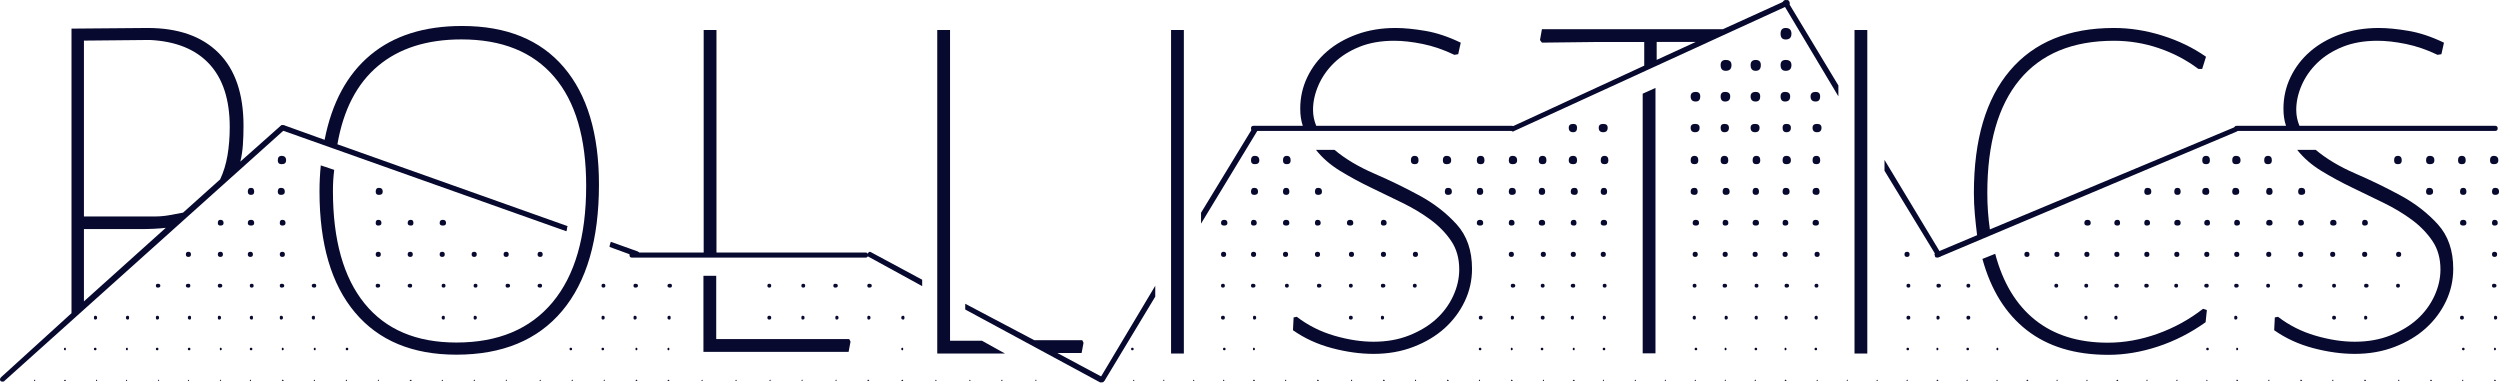
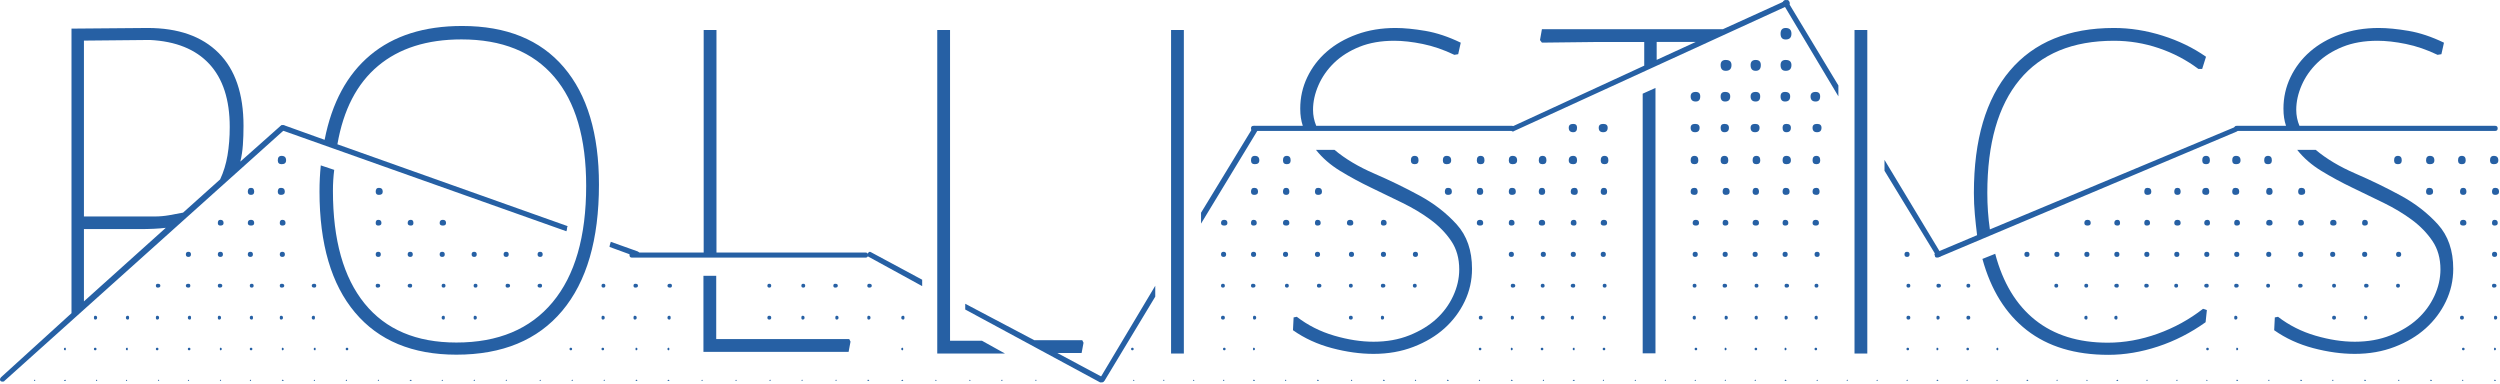
<svg xmlns="http://www.w3.org/2000/svg" viewBox="0 0 1251 192">
-   <g fill="#07092e" fill-rule="evenodd">
+   <g fill="#2660A4" fill-rule="evenodd">
    <path d="M142.336 62.96c-.853-.427-1.493-.427-1.92 0l-20.16 17.92c.64-2.56 1.067-5.333 1.28-8.32.213-2.987.32-6.187.32-9.6 0-16-4.16-28.16-12.48-36.48-8.32-8.32-20.16-12.48-35.52-12.48l-38.08.32v142.4l-35.2 32c-.64.64-.747 1.28-.32 1.92.213.213.533.32.96.32.64 0 .96-.107.96-.32L142.016 65.2c.64-.64.747-1.387.32-2.24zM42 108.32v-88L74.96 20c13.013.64 22.933 4.64 29.76 12 6.827 7.36 10.24 17.867 10.24 31.52 0 5.12-.373 9.867-1.12 14.24-.747 4.373-1.973 8.373-3.68 12L91.6 106.4c-2.133.427-4.427.853-6.88 1.28-2.453.427-4.853.64-7.2.64H42zm0 42.48v-36.16h27.84c2.56 0 4.96-.053 7.2-.16 2.24-.107 4.213-.267 5.92-.48L42 150.8zM141.32 190l-.32.32.32.32c.427 0 .64-.107.64-.32-.213-.213-.427-.32-.64-.32zM141.32 174c-.213 0-.32.213-.32.64 0 .427.107.64.32.64.427 0 .64-.213.64-.64 0-.427-.213-.64-.64-.64zM140.64 158c-.427 0-.64.32-.64.96 0 .64.213.96.64.96.64 0 .96-.32.96-.96 0-.64-.32-.96-.96-.96zM140.96 142c-.64 0-.96.32-.96.96 0 .64.32.96.96.96.853 0 1.28-.32 1.28-.96 0-.64-.427-.96-1.28-.96zM141.28 126c-.853 0-1.28.427-1.28 1.28s.427 1.28 1.28 1.28 1.28-.427 1.28-1.28-.427-1.28-1.28-1.28zM141.28 110c-.853 0-1.28.533-1.28 1.6 0 .853.427 1.28 1.28 1.28 1.067 0 1.6-.427 1.6-1.28 0-1.067-.533-1.6-1.6-1.6zM140.6 94c-1.067 0-1.6.64-1.6 1.92 0 1.067.533 1.6 1.6 1.6 1.28 0 1.92-.533 1.92-1.6 0-1.28-.64-1.92-1.92-1.92zM140.92 78c-1.28 0-1.92.747-1.92 2.24 0 1.28.64 1.92 1.92 1.92 1.493 0 2.24-.64 2.24-1.92 0-1.493-.747-2.24-2.24-2.24zM125.32 190l-.32.32c0 .213.107.32.32.32.213 0 .32-.107.32-.32 0-.213-.107-.32-.32-.32zM125.64 174c-.427 0-.64.213-.64.64 0 .427.213.64.64.64.427 0 .64-.213.64-.64 0-.427-.213-.64-.64-.64zM125.96 158c-.64 0-.96.32-.96.96 0 .64.32.96.96.96.427 0 .64-.32.64-.96 0-.64-.213-.96-.64-.96zM125.96 142c-.64 0-.96.32-.96.96 0 .64.32.96.96.96.64 0 .96-.32.96-.96 0-.64-.32-.96-.96-.96zM125.28 126c-.853 0-1.28.427-1.28 1.28s.427 1.28 1.28 1.28 1.28-.427 1.28-1.28-.427-1.28-1.28-1.28zM125.6 110c-1.067 0-1.6.533-1.6 1.6 0 .853.533 1.28 1.6 1.28 1.067 0 1.6-.427 1.6-1.28 0-1.067-.533-1.6-1.6-1.6zM125.6 94c-1.067 0-1.6.64-1.6 1.92 0 1.067.533 1.6 1.6 1.6 1.067 0 1.6-.533 1.6-1.6 0-1.28-.533-1.92-1.6-1.92zM110.32 190l-.32.32.32.32c.213 0 .32-.107.32-.32 0-.213-.107-.32-.32-.32zM110.32 174c-.213 0-.32.213-.32.64 0 .427.107.64.32.64.427 0 .64-.213.64-.64 0-.427-.213-.64-.64-.64zM109.64 158c-.427 0-.64.32-.64.96 0 .64.213.96.64.96.64 0 .96-.32.96-.96 0-.64-.32-.96-.96-.96zM109.96 142c-.64 0-.96.32-.96.96 0 .64.32.96.96.96.853 0 1.28-.32 1.28-.96 0-.64-.427-.96-1.28-.96zM110.28 126c-.853 0-1.28.427-1.28 1.28s.427 1.28 1.28 1.28 1.28-.427 1.28-1.28-.427-1.28-1.28-1.28zM110.28 110c-.853 0-1.28.533-1.28 1.6 0 .853.427 1.28 1.28 1.28 1.067 0 1.6-.427 1.6-1.28 0-1.067-.533-1.6-1.6-1.6zM94.64 190.32l-.32-.32-.32.32c0 .213.107.32.32.32.213 0 .32-.107.32-.32zM94.64 174c-.427 0-.64.213-.64.64 0 .427.213.64.64.64.427 0 .64-.213.64-.64 0-.427-.213-.64-.64-.64zM94.96 158c-.64 0-.96.32-.96.96 0 .64.32.96.96.96.427 0 .64-.32.64-.96 0-.64-.213-.96-.64-.96zM94.28 142c-.853 0-1.28.32-1.28.96 0 .64.427.96 1.28.96.64 0 .96-.32.96-.96 0-.64-.32-.96-.96-.96zM94.28 126c-.853 0-1.28.427-1.28 1.28s.427 1.28 1.28 1.28 1.28-.427 1.28-1.28-.427-1.28-1.28-1.28zM79.32 190l-.32.32.32.32c.213 0 .32-.107.32-.32 0-.213-.107-.32-.32-.32zM78.64 174c-.427 0-.64.213-.64.64 0 .427.213.64.64.64.427 0 .64-.213.64-.64 0-.427-.213-.64-.64-.64zM78.64 158c-.427 0-.64.32-.64.96 0 .64.213.96.64.96.64 0 .96-.32.96-.96 0-.64-.32-.96-.96-.96zM78.96 142c-.64 0-.96.32-.96.96 0 .64.32.96.96.96.853 0 1.28-.32 1.28-.96 0-.64-.427-.96-1.28-.96zM63.64 190.32l-.32-.32-.32.32c0 .213.107.32.32.32.213 0 .32-.107.32-.32zM63.64 174c-.427 0-.64.213-.64.64 0 .427.213.64.64.64.213 0 .32-.213.32-.64 0-.427-.107-.64-.32-.64zM63.96 158c-.64 0-.96.32-.96.96 0 .64.32.96.96.96.427 0 .64-.32.64-.96 0-.64-.213-.96-.64-.96zM48.32 190l-.32.32c0 .213.107.32.32.32.213 0 .32-.107.32-.32 0-.213-.107-.32-.32-.32zM47.64 174c-.427 0-.64.213-.64.64 0 .427.213.64.64.64.427 0 .64-.213.64-.64 0-.427-.213-.64-.64-.64zM47.64 158c-.427 0-.64.32-.64.96 0 .64.213.96.64.96.64 0 .96-.32.96-.96 0-.64-.32-.96-.96-.96zM32.96 190.32l-.32-.32-.64.32c0 .213.213.32.64.32.213 0 .32-.107.32-.32zM32.64 174c-.427 0-.64.213-.64.64 0 .427.213.64.64.64.213 0 .32-.213.32-.64 0-.427-.107-.64-.32-.64zM17.32 190l-.32.32c0 .213.107.32.32.32.213 0 .32-.107.32-.32 0-.213-.107-.32-.32-.32z" />
    <path d="M231.24 13c-18.987 0-34.293 4.853-45.92 14.56-11.627 9.707-19.253 23.84-22.88 42.4l-20.48-7.36c-1.067 0-1.6.32-1.6.96-.64 1.067-.427 1.6.64 1.6l142.4 50.56c.213-.427.32-.853.32-1.28 0-.427.107-.853.32-1.28L168.84 72.2c2.987-17.28 9.76-30.347 20.32-39.2 10.56-8.853 24.48-13.28 41.76-13.28 20.267 0 35.733 6.24 46.4 18.72 10.667 12.48 16 30.667 16 54.56 0 25.387-5.6 44.8-16.8 58.24-11.2 13.44-27.253 20.16-48.16 20.16-20.053 0-35.36-6.507-45.92-19.52-10.56-13.013-15.84-31.787-15.84-56.32 0-1.92.053-3.733.16-5.44.107-1.707.267-3.413.48-5.12l-6.72-2.24c-.213 2.133-.373 4.267-.48 6.4-.107 2.133-.16 4.373-.16 6.72 0 26.24 5.92 46.4 17.76 60.48 11.84 14.08 28.747 21.12 50.72 21.12 23.04 0 40.693-7.307 52.96-21.92 12.267-14.613 18.4-35.68 18.4-63.2 0-25.387-5.867-44.96-17.6-58.72C270.387 19.88 253.427 13 231.24 13zM319.08 125.8l-13.44-4.8c-.427 1.28-.64 2.133-.64 2.56l13.12 4.8h.32c.853 0 1.28-.32 1.28-.96.427-.64.213-1.173-.64-1.6zM318.32 190l-.32.32.32.32c.427 0 .64-.107.64-.32-.213-.213-.427-.32-.64-.32zM318.32 174c-.213 0-.32.213-.32.64 0 .427.107.64.32.64.427 0 .64-.213.64-.64 0-.427-.213-.64-.64-.64zM317.64 158c-.427 0-.64.32-.64.96 0 .64.213.96.64.96.64 0 .96-.32.96-.96 0-.64-.32-.96-.96-.96zM317.96 142c-.64 0-.96.32-.96.96 0 .64.32.96.96.96.853 0 1.28-.32 1.28-.96 0-.64-.427-.96-1.28-.96zM302.32 190l-.32.32.32.32c.213 0 .32-.107.32-.32 0-.213-.107-.32-.32-.32zM301.64 174c-.427 0-.64.213-.64.64 0 .427.213.64.64.64.427 0 .64-.213.64-.64 0-.427-.213-.64-.64-.64zM301.64 158c-.427 0-.64.32-.64.96 0 .64.213.96.64.96.64 0 .96-.32.96-.96 0-.64-.32-.96-.96-.96zM301.96 142c-.64 0-.96.32-.96.96 0 .64.32.96.96.96.64 0 .96-.32.96-.96 0-.64-.32-.96-.96-.96zM286.32 190l-.32.32c0 .213.107.32.32.32.213 0 .32-.107.32-.32 0-.213-.107-.32-.32-.32zM285.64 174c-.427 0-.64.213-.64.64 0 .427.213.64.64.64.427 0 .64-.213.64-.64 0-.427-.213-.64-.64-.64zM270.64 190.32l-.32-.32-.32.32c0 .213.107.32.32.32.213 0 .32-.107.32-.32z" />
    <path d="M270.28 142c-.853 0-1.28.32-1.28.96 0 .64.427.96 1.28.96.64 0 .96-.32.96-.96 0-.64-.32-.96-.96-.96zM270.28 126c-.853 0-1.28.427-1.28 1.28s.427 1.28 1.28 1.28 1.28-.427 1.28-1.28-.427-1.28-1.28-1.28zM253.32 190l-.32.32.32.32c.213 0 .32-.107.32-.32 0-.213-.107-.32-.32-.32zM253.96 142c-.64 0-.96.32-.96.96 0 .64.32.96.96.96.853 0 1.28-.32 1.28-.96 0-.64-.427-.96-1.28-.96zM253.28 126c-.853 0-1.28.427-1.28 1.28s.427 1.28 1.28 1.28 1.28-.427 1.28-1.28-.427-1.28-1.28-1.28zM237.32 190l-.32.32c0 .213.107.32.32.32.213 0 .32-.107.32-.32 0-.213-.107-.32-.32-.32zM237.64 158c-.427 0-.64.32-.64.96 0 .64.213.96.64.96.64 0 .96-.32.96-.96 0-.64-.32-.96-.96-.96zM237.96 142c-.64 0-.96.32-.96.96 0 .64.32.96.96.96.64 0 .96-.32.96-.96 0-.64-.32-.96-.96-.96zM237.28 126c-.853 0-1.28.427-1.28 1.28s.427 1.28 1.28 1.28 1.28-.427 1.28-1.28-.427-1.28-1.28-1.28zM221.64 190.32l-.32-.32-.32.32c0 .213.107.32.32.32.213 0 .32-.107.32-.32zM221.96 158c-.64 0-.96.32-.96.96 0 .64.32.96.96.96.427 0 .64-.32.64-.96 0-.64-.213-.96-.64-.96zM221.96 142c-.64 0-.96.32-.96.96 0 .64.32.96.96.96.64 0 .96-.32.96-.96 0-.64-.32-.96-.96-.96zM221.28 126c-.853 0-1.28.427-1.28 1.28s.427 1.28 1.28 1.28 1.28-.427 1.28-1.28-.427-1.28-1.28-1.28zM221.6 110c-1.067 0-1.6.533-1.6 1.6 0 .853.533 1.28 1.6 1.28 1.067 0 1.6-.427 1.6-1.28 0-1.067-.533-1.6-1.6-1.6zM205.96 190.32l-.32-.32-.64.32c0 .213.213.32.64.32.213 0 .32-.107.32-.32zM205.28 142c-.853 0-1.28.32-1.28.96 0 .64.427.96 1.28.96.64 0 .96-.32.96-.96 0-.64-.32-.96-.96-.96zM205.28 126c-.853 0-1.28.427-1.28 1.28s.427 1.28 1.28 1.28 1.28-.427 1.28-1.28-.427-1.28-1.28-1.28zM205.6 110c-1.067 0-1.6.533-1.6 1.6 0 .853.533 1.28 1.6 1.28.853 0 1.28-.427 1.28-1.28 0-1.067-.427-1.6-1.28-1.6zM189.32 190l-.32.32.32.32c.213 0 .32-.107.32-.32 0-.213-.107-.32-.32-.32zM188.96 142c-.64 0-.96.32-.96.96 0 .64.32.96.96.96.853 0 1.28-.32 1.28-.96 0-.64-.427-.96-1.28-.96zM189.28 126c-.853 0-1.28.427-1.28 1.28s.427 1.28 1.28 1.28 1.28-.427 1.28-1.28-.427-1.28-1.28-1.28zM189.28 110c-.853 0-1.28.533-1.28 1.6 0 .853.427 1.28 1.28 1.28 1.067 0 1.6-.427 1.6-1.28 0-1.067-.533-1.6-1.6-1.6zM189.6 94c-1.067 0-1.6.64-1.6 1.92 0 1.067.533 1.6 1.6 1.6 1.28 0 1.92-.533 1.92-1.6 0-1.28-.64-1.92-1.92-1.92zM173.32 190l-.32.32c0 .213.107.32.32.32.213 0 .32-.107.32-.32 0-.213-.107-.32-.32-.32zM173.64 174c-.427 0-.64.213-.64.64 0 .427.213.64.64.64.427 0 .64-.213.64-.64 0-.427-.213-.64-.64-.64zM157.64 190.32l-.32-.32-.32.32c0 .213.107.32.32.32.213 0 .32-.107.32-.32zM157.64 174c-.427 0-.64.213-.64.64 0 .427.213.64.64.64.213 0 .32-.213.32-.64 0-.427-.107-.64-.32-.64zM156.96 158c-.64 0-.96.32-.96.96 0 .64.32.96.96.96.427 0 .64-.32.64-.96 0-.64-.213-.96-.64-.96zM157.28 142c-.853 0-1.28.32-1.28.96 0 .64.427.96 1.28.96.64 0 .96-.32.96-.96 0-.64-.32-.96-.96-.96zM434.32 190l-.32.32.32.32c.427 0 .64-.107.64-.32-.213-.213-.427-.32-.64-.32zM434.64 158c-.427 0-.64.32-.64.96 0 .64.213.96.64.96.64 0 .96-.32.96-.96 0-.64-.32-.96-.96-.96zM434.96 142c-.64 0-.96.32-.96.96 0 .64.32.96.96.96.853 0 1.28-.32 1.28-.96 0-.64-.427-.96-1.28-.96zM418.32 190l-.32.32.32.32c.213 0 .32-.107.32-.32 0-.213-.107-.32-.32-.32zM418.64 158c-.427 0-.64.32-.64.96 0 .64.213.96.64.96.64 0 .96-.32.96-.96 0-.64-.32-.96-.96-.96zM417.96 142c-.64 0-.96.32-.96.96 0 .64.32.96.96.96.853 0 1.28-.32 1.28-.96 0-.64-.427-.96-1.28-.96zM401.32 190l-.32.32.32.32c.213 0 .32-.107.32-.32 0-.213-.107-.32-.32-.32zM401.64 158c-.427 0-.64.32-.64.96 0 .64.213.96.64.96.64 0 .96-.32.96-.96 0-.64-.32-.96-.96-.96zM401.96 142c-.64 0-.96.32-.96.96 0 .64.32.96.96.96.64 0 .96-.32.96-.96 0-.64-.32-.96-.96-.96zM385.32 190l-.32.32c0 .213.107.32.32.32.213 0 .32-.107.32-.32 0-.213-.107-.32-.32-.32zM384.96 158c-.64 0-.96.32-.96.96 0 .64.32.96.96.96.64 0 .96-.32.96-.96 0-.64-.32-.96-.96-.96zM384.96 142c-.64 0-.96.32-.96.96 0 .64.32.96.96.96.64 0 .96-.32.96-.96 0-.64-.32-.96-.96-.96zM368.64 190.32l-.32-.32-.32.32c0 .213.107.32.32.32.213 0 .32-.107.32-.32zM351.64 190.32l-.32-.32-.32.32c0 .213.107.32.32.32.213 0 .32-.107.32-.32zM334.96 190.32l-.32-.32-.64.32c0 .213.213.32.64.32.213 0 .32-.107.32-.32zM334.64 174c-.427 0-.64.213-.64.64 0 .427.213.64.64.64.213 0 .32-.213.32-.64 0-.427-.107-.64-.32-.64zM334.96 158c-.64 0-.96.32-.96.96 0 .64.32.96.96.96.427 0 .64-.32.64-.96 0-.64-.213-.96-.64-.96zM335.28 142c-.853 0-1.28.32-1.28.96 0 .64.427.96 1.28.96.64 0 .96-.32.96-.96 0-.64-.32-.96-.96-.96zM433.08 126.36h-74.56V15h-6.4v111.36h-35.84c-.853 0-1.28.427-1.28 1.28s.427 1.28 1.28 1.28h116.8c.853 0 1.28-.427 1.28-1.28s-.427-1.28-1.28-1.28z" />
    <path d="M424.96 169.68H358.4V138H352v38.08h72.64l.96-5.12-.64-1.28zM518.32 190l-.32.32.32.32c.213 0 .32-.107.32-.32 0-.213-.107-.32-.32-.32zM501.32 190l-.32.32c0 .213.107.32.32.32.213 0 .32-.107.32-.32 0-.213-.107-.32-.32-.32zM485.64 190.32l-.32-.32-.32.32c0 .213.107.32.32.32.213 0 .32-.107.32-.32zM468.64 190.32l-.32-.32-.32.32c0 .213.107.32.32.32.213 0 .32-.107.32-.32zM451.96 190.32l-.32-.32-.64.32c0 .213.213.32.64.32.213 0 .32-.107.32-.32zM451.64 174c-.427 0-.64.213-.64.64 0 .427.213.64.64.64.213 0 .32-.213.32-.64 0-.427-.107-.64-.32-.64zM451.96 158c-.64 0-.96.32-.96.96 0 .64.32.96.96.96.427 0 .64-.32.64-.96 0-.64-.213-.96-.64-.96zM491.4 170.52h-16V15H469v161.92h33.92l-11.52-6.4z" />
    <path d="M551.8 188.8l-22.72-12.16h12.16l.96-5.12-.64-1.28h-24L483 152v2.88l67.52 36.48h.64c.64 0 .96-.107.96-.32l.32-.32c.213-.64 0-1.28-.64-1.92zM434.256 126.853c-.427.854-.32 1.387.32 1.6l26.88 14.72v-3.2l-25.6-13.76c-.64-.426-1.173-.213-1.6.64zM627.32 190l-.32.32.32.32c.427 0 .64-.107.64-.32-.213-.213-.427-.32-.64-.32zM627.32 174c-.213 0-.32.213-.32.64 0 .427.107.64.32.64.427 0 .64-.213.64-.64 0-.427-.213-.64-.64-.64zM627.64 158c-.427 0-.64.32-.64.96 0 .64.213.96.64.96.64 0 .96-.32.96-.96 0-.64-.32-.96-.96-.96zM626.96 142c-.64 0-.96.32-.96.96 0 .64.32.96.96.96.853 0 1.28-.32 1.28-.96 0-.64-.427-.96-1.28-.96zM627.28 126c-.853 0-1.28.427-1.28 1.28s.427 1.28 1.28 1.28 1.28-.427 1.28-1.28-.427-1.28-1.28-1.28zM627.28 110c-.853 0-1.28.533-1.28 1.6 0 .853.427 1.28 1.28 1.28 1.067 0 1.6-.427 1.6-1.28 0-1.067-.533-1.6-1.6-1.6zM627.6 94c-1.067 0-1.6.64-1.6 1.92 0 1.067.533 1.6 1.6 1.6 1.28 0 1.92-.533 1.92-1.6 0-1.28-.64-1.92-1.92-1.92zM627.92 78c-1.28 0-1.92.747-1.92 2.24 0 1.28.64 1.92 1.92 1.92 1.493 0 2.24-.64 2.24-1.92 0-1.493-.747-2.24-2.24-2.24zM612.32 190l-.32.32c0 .213.107.32.32.32.213 0 .32-.107.32-.32 0-.213-.107-.32-.32-.32zM612.64 174c-.427 0-.64.213-.64.64 0 .427.213.64.64.64.427 0 .64-.213.64-.64 0-.427-.213-.64-.64-.64zM611.96 158c-.64 0-.96.32-.96.96 0 .64.32.96.96.96.64 0 .96-.32.96-.96 0-.64-.32-.96-.96-.96zM611.96 142c-.64 0-.96.32-.96.96 0 .64.32.96.96.96.64 0 .96-.32.96-.96 0-.64-.32-.96-.96-.96zM612.28 126c-.853 0-1.28.427-1.28 1.28s.427 1.28 1.28 1.28 1.28-.427 1.28-1.28-.427-1.28-1.28-1.28zM612.6 110c-1.067 0-1.6.533-1.6 1.6 0 .853.533 1.28 1.6 1.28 1.067 0 1.6-.427 1.6-1.28 0-1.067-.533-1.6-1.6-1.6zM597.64 190.32l-.32-.32-.32.32c0 .213.107.32.32.32.213 0 .32-.107.32-.32zM582.32 190l-.32.32.32.32c.213 0 .32-.107.32-.32 0-.213-.107-.32-.32-.32zM567.64 190.32l-.32-.32-.32.32c0 .213.107.32.32.32.213 0 .32-.107.32-.32zM566.64 174c-.427 0-.64.213-.64.64 0 .427.213.64.64.64.427 0 .64-.213.64-.64 0-.427-.213-.64-.64-.64zM586 15v161.92h6.4V15H586zM628.84 63.57c-.853-.854-1.493-.748-1.92.32L601 106.45v5.44l28.16-46.4c.427-.854.32-1.494-.32-1.92z" />
    <path d="M550.89 191h.64c.64 0 1.066-.213 1.28-.64l25.28-41.92V143l-27.52 46.08c-.854.853-.748 1.493.32 1.92zM667.8 75h-9.28c3.2 4.053 7.253 7.573 12.16 10.56s10.027 5.76 15.36 8.32c5.333 2.56 10.613 5.12 15.84 7.68 5.227 2.56 9.92 5.387 14.08 8.48 4.16 3.093 7.573 6.613 10.24 10.56s4 8.693 4 14.24c0 4.48-1.013 8.907-3.04 13.28-2.027 4.373-4.853 8.213-8.48 11.52-3.627 3.307-8.107 6.027-13.44 8.16s-11.307 3.2-17.92 3.2c-6.187 0-12.747-1.013-19.68-3.04s-13.173-5.173-18.72-9.44l-1.6.32-.32 6.4c5.76 4.053 12.267 7.04 19.52 8.96 7.253 1.92 14.187 2.88 20.8 2.88 7.253 0 13.92-1.173 20-3.52s11.253-5.44 15.52-9.28c4.267-3.84 7.627-8.32 10.08-13.44 2.453-5.12 3.68-10.56 3.68-16.32 0-9.173-2.56-16.587-7.68-22.24-5.12-5.653-11.307-10.453-18.56-14.4-7.253-3.947-14.827-7.627-22.72-11.04-7.893-3.413-14.507-7.36-19.84-11.84zM756.56 62.96h-97.92c-1.067-2.56-1.6-5.227-1.6-8 0-4.053.907-8.16 2.72-12.32 1.813-4.16 4.427-7.893 7.84-11.2 3.413-3.307 7.627-5.973 12.64-8 5.013-2.027 10.827-3.04 17.44-3.04 4.267 0 9.013.533 14.24 1.6 5.227 1.067 10.507 2.88 15.84 5.44l1.92-.32 1.28-5.76c-6.187-2.987-12.107-4.96-17.76-5.92-5.653-.96-10.613-1.44-14.88-1.44-7.04 0-13.493 1.067-19.36 3.2-5.867 2.133-10.88 5.013-15.04 8.64-4.16 3.627-7.413 7.893-9.76 12.8-2.347 4.907-3.52 10.133-3.52 15.68 0 1.707.107 3.253.32 4.64.213 1.387.533 2.72.96 4h-24.64c-.853 0-1.28.427-1.28 1.28s.427 1.28 1.28 1.28h129.28c.853 0 1.28-.427 1.28-1.28s-.427-1.28-1.28-1.28zM756.32 190l-.32.32.32.32c.427 0 .64-.107.64-.32-.213-.213-.427-.32-.64-.32zM756.32 174c-.213 0-.32.213-.32.64 0 .427.107.64.32.64.427 0 .64-.213.64-.64 0-.427-.213-.64-.64-.64zM756.64 158c-.427 0-.64.32-.64.96 0 .64.213.96.64.96.64 0 .96-.32.96-.96 0-.64-.32-.96-.96-.96zM756.96 142c-.64 0-.96.32-.96.96 0 .64.32.96.96.96.853 0 1.28-.32 1.28-.96 0-.64-.427-.96-1.28-.96zM756.28 126c-.853 0-1.28.427-1.28 1.28s.427 1.28 1.28 1.28 1.28-.427 1.28-1.28-.427-1.28-1.28-1.28zM756.28 110c-.853 0-1.28.533-1.28 1.6 0 .853.427 1.28 1.28 1.28 1.067 0 1.6-.427 1.6-1.28 0-1.067-.533-1.6-1.6-1.6zM756.6 94c-1.067 0-1.6.64-1.6 1.92 0 1.067.533 1.6 1.6 1.6 1.28 0 1.92-.533 1.92-1.6 0-1.28-.64-1.92-1.92-1.92zM756.92 78c-1.28 0-1.92.747-1.92 2.24 0 1.28.64 1.92 1.92 1.92 1.493 0 2.24-.64 2.24-1.92 0-1.493-.747-2.24-2.24-2.24zM740.32 190l-.32.32c0 .213.107.32.32.32.213 0 .32-.107.32-.32 0-.213-.107-.32-.32-.32zM740.64 174c-.427 0-.64.213-.64.64 0 .427.213.64.64.64.427 0 .64-.213.64-.64 0-.427-.213-.64-.64-.64zM740.96 158c-.64 0-.96.32-.96.96 0 .64.32.96.96.96.64 0 .96-.32.96-.96 0-.64-.32-.96-.96-.96zM740.6 110c-1.067 0-1.6.533-1.6 1.6 0 .853.533 1.28 1.6 1.28 1.067 0 1.6-.427 1.6-1.28 0-1.067-.533-1.6-1.6-1.6zM740.6 94c-1.067 0-1.6.64-1.6 1.92 0 1.067.533 1.6 1.6 1.6 1.067 0 1.6-.533 1.6-1.6 0-1.28-.533-1.92-1.6-1.92zM740.92 78c-1.28 0-1.92.747-1.92 2.24 0 1.28.64 1.92 1.92 1.92 1.28 0 1.92-.64 1.92-1.92 0-1.493-.64-2.24-1.92-2.24zM724.32 190l-.32.32.32.32c.427 0 .64-.107.64-.32-.213-.213-.427-.32-.64-.32zM724.6 94c-1.067 0-1.6.64-1.6 1.92 0 1.067.533 1.6 1.6 1.6 1.28 0 1.92-.533 1.92-1.6 0-1.28-.64-1.92-1.92-1.92zM723.92 78c-1.28 0-1.92.747-1.92 2.24 0 1.28.64 1.92 1.92 1.92 1.493 0 2.24-.64 2.24-1.92 0-1.493-.747-2.24-2.24-2.24zM708.32 190l-.32.32c0 .213.107.32.32.32.213 0 .32-.107.32-.32 0-.213-.107-.32-.32-.32z" />
    <path d="M707.96 142c-.64 0-.96.32-.96.96 0 .64.32.96.96.96.64 0 .96-.32.96-.96 0-.64-.32-.96-.96-.96zM708.28 126c-.853 0-1.28.427-1.28 1.28s.427 1.28 1.28 1.28 1.28-.427 1.28-1.28-.427-1.28-1.28-1.28zM707.92 78c-1.28 0-1.92.747-1.92 2.24 0 1.28.64 1.92 1.92 1.92 1.28 0 1.92-.64 1.92-1.92 0-1.493-.64-2.24-1.92-2.24zM692.32 190l-.32.32.32.32c.427 0 .64-.107.64-.32-.213-.213-.427-.32-.64-.32zM691.64 158c-.427 0-.64.32-.64.96 0 .64.213.96.64.96.64 0 .96-.32.96-.96 0-.64-.32-.96-.96-.96zM691.96 142c-.64 0-.96.32-.96.96 0 .64.32.96.96.96.853 0 1.28-.32 1.28-.96 0-.64-.427-.96-1.28-.96zM692.28 126c-.853 0-1.28.427-1.28 1.28s.427 1.28 1.28 1.28 1.28-.427 1.28-1.28-.427-1.28-1.28-1.28zM692.28 110c-.853 0-1.28.533-1.28 1.6 0 .853.427 1.28 1.28 1.28 1.067 0 1.6-.427 1.6-1.28 0-1.067-.533-1.6-1.6-1.6zM676.32 190l-.32.32c0 .213.107.32.32.32.213 0 .32-.107.32-.32 0-.213-.107-.32-.32-.32zM675.96 158c-.64 0-.96.32-.96.96 0 .64.32.96.96.96.64 0 .96-.32.96-.96 0-.64-.32-.96-.96-.96zM675.96 142c-.64 0-.96.32-.96.96 0 .64.32.96.96.96.64 0 .96-.32.96-.96 0-.64-.32-.96-.96-.96zM676.28 126c-.853 0-1.28.427-1.28 1.28s.427 1.28 1.28 1.28 1.28-.427 1.28-1.28-.427-1.28-1.28-1.28zM675.6 110c-1.067 0-1.6.533-1.6 1.6 0 .853.533 1.28 1.6 1.28 1.067 0 1.6-.427 1.6-1.28 0-1.067-.533-1.6-1.6-1.6zM659.32 190l-.32.32.32.32c.427 0 .64-.107.64-.32-.213-.213-.427-.32-.64-.32zM659.96 142c-.64 0-.96.32-.96.96 0 .64.32.96.96.96.853 0 1.28-.32 1.28-.96 0-.64-.427-.96-1.28-.96zM659.28 126c-.853 0-1.28.427-1.28 1.28s.427 1.28 1.28 1.28 1.28-.427 1.28-1.28-.427-1.28-1.28-1.28zM659.28 110c-.853 0-1.28.533-1.28 1.6 0 .853.427 1.28 1.28 1.28 1.067 0 1.6-.427 1.6-1.28 0-1.067-.533-1.6-1.6-1.6zM659.6 94c-1.067 0-1.6.64-1.6 1.92 0 1.067.533 1.6 1.6 1.6 1.28 0 1.92-.533 1.92-1.6 0-1.28-.64-1.92-1.92-1.92zM643.32 190l-.32.32c0 .213.107.32.32.32.213 0 .32-.107.32-.32 0-.213-.107-.32-.32-.32zM643.96 142c-.64 0-.96.32-.96.96 0 .64.32.96.96.96.64 0 .96-.32.96-.96 0-.64-.32-.96-.96-.96zM643.28 126c-.853 0-1.28.427-1.28 1.28s.427 1.28 1.28 1.28 1.28-.427 1.28-1.28-.427-1.28-1.28-1.28zM643.6 110c-1.067 0-1.6.533-1.6 1.6 0 .853.533 1.28 1.6 1.28 1.067 0 1.6-.427 1.6-1.28 0-1.067-.533-1.6-1.6-1.6zM643.6 94c-1.067 0-1.6.64-1.6 1.92 0 1.067.533 1.6 1.6 1.6 1.067 0 1.6-.533 1.6-1.6 0-1.28-.533-1.92-1.6-1.92zM643.92 78c-1.28 0-1.92.747-1.92 2.24 0 1.28.64 1.92 1.92 1.92 1.28 0 1.92-.64 1.92-1.92 0-1.493-.64-2.24-1.92-2.24zM822 46.88V176.8h6.4V44l-6.4 2.88zM895.413.853c-.426-.853-.96-1.066-1.6-.64l-31.68 14.4h-90.56l-.96 5.44.96 1.28 27.52-.32h23.68v11.84l-65.92 30.4c-.853.427-1.066.96-.64 1.6 0 .64.32.96.96.96l.64-.32 136.96-62.72c.854-.426 1.067-1.066.64-1.92zM829 29.96V21h19.52L829 29.96zM893.32 190l-.32.32.32.32c.427 0 .64-.107.64-.32-.213-.213-.427-.32-.64-.32zM893.32 174c-.213 0-.32.213-.32.64 0 .427.107.64.32.64.427 0 .64-.213.64-.64 0-.427-.213-.64-.64-.64zM893.64 158c-.427 0-.64.32-.64.96 0 .64.213.96.64.96.64 0 .96-.32.96-.96 0-.64-.32-.96-.96-.96zM893.96 142c-.64 0-.96.32-.96.96 0 .64.32.96.96.96.853 0 1.28-.32 1.28-.96 0-.64-.427-.96-1.28-.96zM893.28 126c-.853 0-1.28.427-1.28 1.28s.427 1.28 1.28 1.28 1.28-.427 1.28-1.28-.427-1.28-1.28-1.28zM893.28 110c-.853 0-1.28.533-1.28 1.6 0 .853.427 1.28 1.28 1.28 1.067 0 1.6-.427 1.6-1.28 0-1.067-.533-1.6-1.6-1.6zM893.6 94c-1.067 0-1.6.64-1.6 1.92 0 1.067.533 1.6 1.6 1.6 1.28 0 1.92-.533 1.92-1.6 0-1.28-.64-1.92-1.92-1.92zM893.92 78c-1.28 0-1.92.747-1.92 2.24 0 1.28.64 1.92 1.92 1.92 1.493 0 2.24-.64 2.24-1.92 0-1.493-.747-2.24-2.24-2.24zM893.92 62c-1.28 0-1.92.64-1.92 1.92 0 1.493.64 2.24 1.92 2.24 1.493 0 2.24-.747 2.24-2.24 0-1.28-.747-1.92-2.24-1.92zM893.24 46c-1.493 0-2.24.747-2.24 2.24 0 1.707.747 2.56 2.24 2.56 1.707 0 2.56-.853 2.56-2.56 0-1.493-.853-2.24-2.56-2.24zM893.56 30c-1.707 0-2.56.853-2.56 2.56 0 1.92.853 2.88 2.56 2.88 1.92 0 2.88-.96 2.88-2.88 0-1.707-.96-2.56-2.88-2.56zM893.56 14c-1.707 0-2.56.96-2.56 2.88s.853 2.88 2.56 2.88c1.92 0 2.88-.96 2.88-2.88s-.96-2.88-2.88-2.88zM878.32 190l-.32.32c0 .213.107.32.32.32.213 0 .32-.107.32-.32 0-.213-.107-.32-.32-.32zM878.64 174c-.427 0-.64.213-.64.64 0 .427.213.64.64.64.427 0 .64-.213.64-.64 0-.427-.213-.64-.64-.64zM878.96 158c-.64 0-.96.32-.96.96 0 .64.32.96.96.96.427 0 .64-.32.64-.96 0-.64-.213-.96-.64-.96zM878.96 142c-.64 0-.96.32-.96.96 0 .64.32.96.96.96.64 0 .96-.32.96-.96 0-.64-.32-.96-.96-.96zM878.28 126c-.853 0-1.28.427-1.28 1.28s.427 1.28 1.28 1.28 1.28-.427 1.28-1.28-.427-1.28-1.28-1.28zM878.6 110c-1.067 0-1.6.533-1.6 1.6 0 .853.533 1.28 1.6 1.28 1.067 0 1.6-.427 1.6-1.28 0-1.067-.533-1.6-1.6-1.6zM878.6 94c-1.067 0-1.6.64-1.6 1.92 0 1.067.533 1.6 1.6 1.6 1.067 0 1.6-.533 1.6-1.6 0-1.28-.533-1.92-1.6-1.92zM878.92 78c-1.28 0-1.92.747-1.92 2.24 0 1.28.64 1.92 1.92 1.92 1.28 0 1.92-.64 1.92-1.92 0-1.493-.64-2.24-1.92-2.24zM878.24 62c-1.493 0-2.24.64-2.24 1.92 0 1.493.747 2.24 2.24 2.24 1.493 0 2.24-.747 2.24-2.24 0-1.28-.747-1.92-2.24-1.92zM878.56 46c-1.707 0-2.56.747-2.56 2.24 0 1.707.853 2.56 2.56 2.56 1.493 0 2.24-.853 2.24-2.56 0-1.493-.747-2.24-2.24-2.24zM878.56 30c-1.707 0-2.56.853-2.56 2.56 0 1.92.853 2.88 2.56 2.88s2.56-.96 2.56-2.88c0-1.707-.853-2.56-2.56-2.56zM863.32 190l-.32.32.32.32c.213 0 .32-.107.32-.32 0-.213-.107-.32-.32-.32zM863.32 174c-.213 0-.32.213-.32.64 0 .427.107.64.32.64.427 0 .64-.213.64-.64 0-.427-.213-.64-.64-.64zM863.64 158c-.427 0-.64.32-.64.96 0 .64.213.96.64.96.64 0 .96-.32.96-.96 0-.64-.32-.96-.96-.96zM862.96 142c-.64 0-.96.32-.96.96 0 .64.32.96.96.96.853 0 1.28-.32 1.28-.96 0-.64-.427-.96-1.28-.96zM863.28 126c-.853 0-1.28.427-1.28 1.28s.427 1.28 1.28 1.28 1.28-.427 1.28-1.28-.427-1.28-1.28-1.28zM863.28 110c-.853 0-1.28.533-1.28 1.6 0 .853.427 1.28 1.28 1.28 1.067 0 1.6-.427 1.6-1.28 0-1.067-.533-1.6-1.6-1.6zM863.6 94c-1.067 0-1.6.64-1.6 1.92 0 1.067.533 1.6 1.6 1.6 1.28 0 1.92-.533 1.92-1.6 0-1.28-.64-1.92-1.92-1.92zM862.92 78c-1.28 0-1.92.747-1.92 2.24 0 1.28.64 1.92 1.92 1.92 1.28 0 1.92-.64 1.92-1.92 0-1.493-.64-2.24-1.92-2.24zM862.92 62c-1.28 0-1.92.64-1.92 1.92 0 1.493.64 2.24 1.92 2.24 1.493 0 2.24-.747 2.24-2.24 0-1.28-.747-1.92-2.24-1.92zM863.24 46c-1.493 0-2.24.747-2.24 2.24 0 1.707.747 2.56 2.24 2.56 1.707 0 2.56-.853 2.56-2.56 0-1.493-.853-2.24-2.56-2.24zM863.56 30c-1.707 0-2.56.853-2.56 2.56 0 1.92.853 2.88 2.56 2.88 1.92 0 2.88-.96 2.88-2.88 0-1.707-.96-2.56-2.88-2.56zM848.64 190.32l-.32-.32-.32.32c0 .213.107.32.32.32.213 0 .32-.107.32-.32zM848.64 174c-.427 0-.64.213-.64.64 0 .427.213.64.64.64.427 0 .64-.213.64-.64 0-.427-.213-.64-.64-.64zM847.96 158c-.64 0-.96.32-.96.96 0 .64.32.96.96.96.427 0 .64-.32.64-.96 0-.64-.213-.96-.64-.96zM847.96 142c-.64 0-.96.32-.96.96 0 .64.32.96.96.96.64 0 .96-.32.96-.96 0-.64-.32-.96-.96-.96zM848.28 126c-.853 0-1.28.427-1.28 1.28s.427 1.28 1.28 1.28 1.28-.427 1.28-1.28-.427-1.28-1.28-1.28zM848.6 110c-1.067 0-1.6.533-1.6 1.6 0 .853.533 1.28 1.6 1.28 1.067 0 1.6-.427 1.6-1.28 0-1.067-.533-1.6-1.6-1.6zM847.92 94c-1.28 0-1.92.64-1.92 1.92 0 1.067.64 1.6 1.92 1.6 1.067 0 1.6-.533 1.6-1.6 0-1.28-.533-1.92-1.6-1.92zM847.92 78c-1.28 0-1.92.747-1.92 2.24 0 1.28.64 1.92 1.92 1.92 1.28 0 1.92-.64 1.92-1.92 0-1.493-.64-2.24-1.92-2.24zM848.24 62c-1.493 0-2.24.64-2.24 1.92 0 1.493.747 2.24 2.24 2.24 1.493 0 2.24-.747 2.24-2.24 0-1.28-.747-1.92-2.24-1.92zM848.56 46c-1.707 0-2.56.747-2.56 2.24 0 1.707.853 2.56 2.56 2.56 1.493 0 2.24-.853 2.24-2.56 0-1.493-.747-2.24-2.24-2.24zM833.32 190l-.32.32.32.32c.213 0 .32-.107.32-.32 0-.213-.107-.32-.32-.32zM818.64 190.32l-.32-.32-.32.32c0 .213.107.32.32.32.213 0 .32-.107.32-.32zM802.32 190l-.32.32.32.32c.213 0 .32-.107.32-.32 0-.213-.107-.32-.32-.32zM802.64 174c-.427 0-.64.213-.64.64 0 .427.213.64.64.64.427 0 .64-.213.64-.64 0-.427-.213-.64-.64-.64zM802.64 158c-.427 0-.64.32-.64.96 0 .64.213.96.64.96.64 0 .96-.32.96-.96 0-.64-.32-.96-.96-.96zM802.96 142c-.64 0-.96.32-.96.96 0 .64.32.96.96.96.64 0 .96-.32.96-.96 0-.64-.32-.96-.96-.96zM802.28 126c-.853 0-1.28.427-1.28 1.28s.427 1.28 1.28 1.28 1.28-.427 1.28-1.28-.427-1.28-1.28-1.28zM802.6 110c-1.067 0-1.6.533-1.6 1.6 0 .853.533 1.28 1.6 1.28 1.067 0 1.6-.427 1.6-1.28 0-1.067-.533-1.6-1.6-1.6zM802.6 94c-1.067 0-1.6.64-1.6 1.92 0 1.067.533 1.6 1.6 1.6 1.067 0 1.6-.533 1.6-1.6 0-1.28-.533-1.92-1.6-1.92zM802.92 78c-1.28 0-1.92.747-1.92 2.24 0 1.28.64 1.92 1.92 1.92 1.28 0 1.92-.64 1.92-1.92 0-1.493-.64-2.24-1.92-2.24zM802.24 62c-1.493 0-2.24.64-2.24 1.92 0 1.493.747 2.24 2.24 2.24 1.493 0 2.24-.747 2.24-2.24 0-1.28-.747-1.92-2.24-1.92zM787.96 190.32l-.32-.32-.64.32c0 .213.213.32.64.32.213 0 .32-.107.32-.32zM787.64 174c-.427 0-.64.213-.64.64 0 .427.213.64.64.64.213 0 .32-.213.32-.64 0-.427-.107-.64-.32-.64zM786.96 158c-.64 0-.96.32-.96.96 0 .64.32.96.96.96.427 0 .64-.32.64-.96 0-.64-.213-.96-.64-.96zM787.28 142c-.853 0-1.28.32-1.28.96 0 .64.427.96 1.28.96.64 0 .96-.32.96-.96 0-.64-.32-.96-.96-.96zM787.28 126c-.853 0-1.28.427-1.28 1.28s.427 1.28 1.28 1.28 1.28-.427 1.28-1.28-.427-1.28-1.28-1.28zM787.6 110c-1.067 0-1.6.533-1.6 1.6 0 .853.533 1.28 1.6 1.28.853 0 1.28-.427 1.28-1.28 0-1.067-.427-1.6-1.28-1.6zM787.92 94c-1.28 0-1.92.64-1.92 1.92 0 1.067.64 1.6 1.92 1.6 1.067 0 1.6-.533 1.6-1.6 0-1.28-.533-1.92-1.6-1.92zM787.24 78c-1.493 0-2.24.747-2.24 2.24 0 1.28.747 1.92 2.24 1.92 1.28 0 1.92-.64 1.92-1.92 0-1.493-.64-2.24-1.92-2.24zM787.24 62c-1.493 0-2.24.64-2.24 1.92 0 1.493.747 2.24 2.24 2.24 1.28 0 1.92-.747 1.92-2.24 0-1.28-.64-1.92-1.92-1.92zM772.32 190l-.32.32c0 .213.107.32.32.32.213 0 .32-.107.32-.32 0-.213-.107-.32-.32-.32zM771.64 174c-.427 0-.64.213-.64.64 0 .427.213.64.64.64.427 0 .64-.213.64-.64 0-.427-.213-.64-.64-.64zM771.96 158c-.64 0-.96.32-.96.96 0 .64.32.96.96.96.64 0 .96-.32.96-.96 0-.64-.32-.96-.96-.96zM771.96 142c-.64 0-.96.32-.96.96 0 .64.32.96.96.96.64 0 .96-.32.96-.96 0-.64-.32-.96-.96-.96zM772.28 126c-.853 0-1.28.427-1.28 1.28s.427 1.28 1.28 1.28 1.28-.427 1.28-1.28-.427-1.28-1.28-1.28zM771.6 110c-1.067 0-1.6.533-1.6 1.6 0 .853.533 1.28 1.6 1.28 1.067 0 1.6-.427 1.6-1.28 0-1.067-.533-1.6-1.6-1.6zM771.6 94c-1.067 0-1.6.64-1.6 1.92 0 1.067.533 1.6 1.6 1.6 1.067 0 1.6-.533 1.6-1.6 0-1.28-.533-1.92-1.6-1.92zM771.92 78c-1.28 0-1.92.747-1.92 2.24 0 1.28.64 1.92 1.92 1.92 1.28 0 1.92-.64 1.92-1.92 0-1.493-.64-2.24-1.92-2.24zM969.32 190l-.32.32.32.32c.427 0 .64-.107.64-.32-.213-.213-.427-.32-.64-.32zM969.32 174c-.213 0-.32.213-.32.64 0 .427.107.64.32.64.427 0 .64-.213.64-.64 0-.427-.213-.64-.64-.64zM969.64 158c-.427 0-.64.32-.64.96 0 .64.213.96.64.96.64 0 .96-.32.96-.96 0-.64-.32-.96-.96-.96zM969.96 142c-.64 0-.96.32-.96.96 0 .64.32.96.96.96.853 0 1.28-.32 1.28-.96 0-.64-.427-.96-1.28-.96zM954.32 190l-.32.32c0 .213.107.32.32.32.213 0 .32-.107.32-.32 0-.213-.107-.32-.32-.32zM954.64 174c-.427 0-.64.213-.64.64 0 .427.213.64.64.64.427 0 .64-.213.64-.64 0-.427-.213-.64-.64-.64zM954.96 158c-.64 0-.96.32-.96.96 0 .64.32.96.96.96.64 0 .96-.32.96-.96 0-.64-.32-.96-.96-.96zM954.96 142c-.64 0-.96.32-.96.96 0 .64.32.96.96.96.64 0 .96-.32.96-.96 0-.64-.32-.96-.96-.96zM954.28 126c-.853 0-1.28.427-1.28 1.28s.427 1.28 1.28 1.28 1.28-.427 1.28-1.28-.427-1.28-1.28-1.28zM939.64 190.32l-.32-.32-.32.32c0 .213.107.32.32.32.213 0 .32-.107.32-.32zM924.32 190l-.32.32.32.32c.213 0 .32-.107.32-.32 0-.213-.107-.32-.32-.32zM909.64 190.32l-.32-.32-.32.32c0 .213.107.32.32.32.213 0 .32-.107.32-.32zM908.64 174c-.427 0-.64.213-.64.64 0 .427.213.64.64.64.427 0 .64-.213.64-.64 0-.427-.213-.64-.64-.64zM908.96 158c-.64 0-.96.32-.96.96 0 .64.32.96.96.96.427 0 .64-.32.64-.96 0-.64-.213-.96-.64-.96zM908.96 142c-.64 0-.96.32-.96.96 0 .64.32.96.96.96.64 0 .96-.32.96-.96 0-.64-.32-.96-.96-.96zM909.28 126c-.853 0-1.28.427-1.28 1.28s.427 1.28 1.28 1.28 1.28-.427 1.28-1.28-.427-1.28-1.28-1.28zM908.6 110c-1.067 0-1.6.533-1.6 1.6 0 .853.533 1.28 1.6 1.28 1.067 0 1.6-.427 1.6-1.28 0-1.067-.533-1.6-1.6-1.6zM908.92 94c-1.28 0-1.92.64-1.92 1.92 0 1.067.64 1.6 1.92 1.6 1.067 0 1.6-.533 1.6-1.6 0-1.28-.533-1.92-1.6-1.92zM908.92 78c-1.28 0-1.92.747-1.92 2.24 0 1.28.64 1.92 1.92 1.92 1.28 0 1.92-.64 1.92-1.92 0-1.493-.64-2.24-1.92-2.24zM909.24 62c-1.493 0-2.24.64-2.24 1.92 0 1.493.747 2.24 2.24 2.24 1.493 0 2.24-.747 2.24-2.24 0-1.28-.747-1.92-2.24-1.92zM908.56 46c-1.707 0-2.56.747-2.56 2.24 0 1.707.853 2.56 2.56 2.56 1.493 0 2.24-.853 2.24-2.56 0-1.493-.747-2.24-2.24-2.24zM928 176.92h6.4V15H928v161.92z" />
    <path d="M919.93 48.213v-5.44L894.65.853c-.425-.853-1.065-1.066-1.92-.64-.852.854-.96 1.494-.32 1.92l27.52 46.08zM971.16 126.72L943 80v5.44L968.92 128c.427.427.747.64.96.64.427 0 .747-.107.96-.32.64-.213.747-.747.32-1.6zM1119.32 190l-.32.32.32.32c.427 0 .64-.107.64-.32-.213-.213-.427-.32-.64-.32zM1119.32 174c-.213 0-.32.213-.32.64 0 .427.107.64.32.64.427 0 .64-.213.64-.64 0-.427-.213-.64-.64-.64zM1118.64 158c-.427 0-.64.32-.64.96 0 .64.213.96.64.96.64 0 .96-.32.96-.96 0-.64-.32-.96-.96-.96zM1118.96 142c-.64 0-.96.32-.96.96 0 .64.32.96.96.96.853 0 1.28-.32 1.28-.96 0-.64-.427-.96-1.28-.96zM1119.28 126c-.853 0-1.28.427-1.28 1.28s.427 1.28 1.28 1.28 1.28-.427 1.28-1.28-.427-1.28-1.28-1.28zM1119.28 110c-.853 0-1.28.533-1.28 1.6 0 .853.427 1.28 1.28 1.28 1.067 0 1.6-.427 1.6-1.28 0-1.067-.533-1.6-1.6-1.6zM1118.6 94c-1.067 0-1.6.64-1.6 1.92 0 1.067.533 1.6 1.6 1.6 1.28 0 1.92-.533 1.92-1.6 0-1.28-.64-1.92-1.92-1.92zM1118.92 78c-1.28 0-1.92.747-1.92 2.24 0 1.28.64 1.92 1.92 1.92 1.493 0 2.24-.64 2.24-1.92 0-1.493-.747-2.24-2.24-2.24zM1104.64 190.32l-.32-.32-.32.32c0 .213.107.32.32.32.213 0 .32-.107.32-.32zM1104.64 174c-.427 0-.64.213-.64.64 0 .427.213.64.64.64.427 0 .64-.213.64-.64 0-.427-.213-.64-.64-.64zM1104.28 142c-.853 0-1.28.32-1.28.96 0 .64.427.96 1.28.96.64 0 .96-.32.96-.96 0-.64-.32-.96-.96-.96zM1104.28 126c-.853 0-1.28.427-1.28 1.28s.427 1.28 1.28 1.28 1.28-.427 1.28-1.28-.427-1.28-1.28-1.28zM1104.6 110c-1.067 0-1.6.533-1.6 1.6 0 .853.533 1.28 1.6 1.28.853 0 1.28-.427 1.28-1.28 0-1.067-.427-1.6-1.28-1.6zM1103.92 94c-1.28 0-1.92.64-1.92 1.92 0 1.067.64 1.6 1.92 1.6 1.067 0 1.6-.533 1.6-1.6 0-1.28-.533-1.92-1.6-1.92zM1103.92 78c-1.28 0-1.92.747-1.92 2.24 0 1.28.64 1.92 1.92 1.92 1.28 0 1.92-.64 1.92-1.92 0-1.493-.64-2.24-1.92-2.24zM1089.32 190l-.32.32c0 .213.107.32.32.32.213 0 .32-.107.32-.32 0-.213-.107-.32-.32-.32zM1088.96 142c-.64 0-.96.32-.96.96 0 .64.32.96.96.96.64 0 .96-.32.96-.96 0-.64-.32-.96-.96-.96zM1089.28 126c-.853 0-1.28.427-1.28 1.28s.427 1.28 1.28 1.28 1.28-.427 1.28-1.28-.427-1.28-1.28-1.28zM1089.6 110c-1.067 0-1.6.533-1.6 1.6 0 .853.533 1.28 1.6 1.28 1.067 0 1.6-.427 1.6-1.28 0-1.067-.533-1.6-1.6-1.6zM1089.6 94c-1.067 0-1.6.64-1.6 1.92 0 1.067.533 1.6 1.6 1.6 1.067 0 1.6-.533 1.6-1.6 0-1.28-.533-1.92-1.6-1.92zM1074.32 190l-.32.32.32.32c.213 0 .32-.107.32-.32 0-.213-.107-.32-.32-.32zM1073.96 142c-.64 0-.96.32-.96.96 0 .64.32.96.96.96.853 0 1.28-.32 1.28-.96 0-.64-.427-.96-1.28-.96zM1074.28 126c-.853 0-1.28.427-1.28 1.28s.427 1.28 1.28 1.28 1.28-.427 1.28-1.28-.427-1.28-1.28-1.28zM1074.28 110c-.853 0-1.28.533-1.28 1.6 0 .853.427 1.28 1.28 1.28 1.067 0 1.6-.427 1.6-1.28 0-1.067-.533-1.6-1.6-1.6zM1074.6 94c-1.067 0-1.6.64-1.6 1.92 0 1.067.533 1.6 1.6 1.6 1.28 0 1.92-.533 1.92-1.6 0-1.28-.64-1.92-1.92-1.92zM1059.96 190.32l-.32-.32-.64.32c0 .213.213.32.64.32.213 0 .32-.107.32-.32zM1058.96 158c-.64 0-.96.32-.96.96 0 .64.32.96.96.96.427 0 .64-.32.64-.96 0-.64-.213-.96-.64-.96zM1059.28 142c-.853 0-1.28.32-1.28.96 0 .64.427.96 1.28.96.64 0 .96-.32.96-.96 0-.64-.32-.96-.96-.96zM1059.28 126c-.853 0-1.28.427-1.28 1.28s.427 1.28 1.28 1.28 1.28-.427 1.28-1.28-.427-1.28-1.28-1.28zM1059.6 110c-1.067 0-1.6.533-1.6 1.6 0 .853.533 1.28 1.6 1.28.853 0 1.28-.427 1.28-1.28 0-1.067-.427-1.6-1.28-1.6zM1044.64 190.32l-.32-.32-.32.32c0 .213.107.32.32.32.213 0 .32-.107.32-.32zM1043.96 158c-.64 0-.96.32-.96.96 0 .64.32.96.96.96.427 0 .64-.32.64-.96 0-.64-.213-.96-.64-.96zM1043.96 142c-.64 0-.96.32-.96.96 0 .64.32.96.96.96.64 0 .96-.32.96-.96 0-.64-.32-.96-.96-.96zM1044.28 126c-.853 0-1.28.427-1.28 1.28s.427 1.28 1.28 1.28 1.28-.427 1.28-1.28-.427-1.28-1.28-1.28zM1044.6 110c-1.067 0-1.6.533-1.6 1.6 0 .853.533 1.28 1.6 1.28 1.067 0 1.6-.427 1.6-1.28 0-1.067-.533-1.6-1.6-1.6zM1029.32 190l-.32.32.32.32c.213 0 .32-.107.32-.32 0-.213-.107-.32-.32-.32zM1028.96 142c-.64 0-.96.32-.96.96 0 .64.32.96.96.96.64 0 .96-.32.96-.96 0-.64-.32-.96-.96-.96zM1029.28 126c-.853 0-1.28.427-1.28 1.28s.427 1.28 1.28 1.28 1.28-.427 1.28-1.28-.427-1.28-1.28-1.28zM1014.32 190l-.32.32.32.32c.427 0 .64-.107.64-.32-.213-.213-.427-.32-.64-.32zM1014.28 126c-.853 0-1.28.427-1.28 1.28s.427 1.28 1.28 1.28 1.28-.427 1.28-1.28-.427-1.28-1.28-1.28zM999.64 190.32l-.32-.32-.32.32c0 .213.107.32.32.32.213 0 .32-.107.32-.32zM999.64 174c-.427 0-.64.213-.64.64 0 .427.213.64.64.64.213 0 .32-.213.32-.64 0-.427-.107-.64-.32-.64zM984.32 190l-.32.32c0 .213.107.32.32.32.213 0 .32-.107.32-.32 0-.213-.107-.32-.32-.32zM984.64 174c-.427 0-.64.213-.64.64 0 .427.213.64.64.64.427 0 .64-.213.64-.64 0-.427-.213-.64-.64-.64zM984.96 158c-.64 0-.96.32-.96.96 0 .64.32.96.96.96.64 0 .96-.32.96-.96 0-.64-.32-.96-.96-.96zM984.96 142c-.64 0-.96.32-.96.96 0 .64.32.96.96.96.64 0 .96-.32.96-.96 0-.64-.32-.96-.96-.96z" />
    <path d="M1054.72 171.48c-14.72 0-26.827-3.787-36.32-11.36-9.493-7.573-16.16-18.613-20-33.12l-6.4 2.56c4.267 15.573 11.68 27.467 22.24 35.68 10.56 8.213 24.16 12.32 40.8 12.32 8.107 0 16.373-1.387 24.8-4.16s16.373-6.827 23.84-12.16l.64-6.08-1.92-.64c-6.827 5.333-14.4 9.493-22.72 12.48-8.32 2.987-16.64 4.48-24.96 4.48zM1119.893 64.24c-.426-.853-.96-1.067-1.6-.64l-122.56 51.2c-.426-2.987-.746-5.973-.96-8.96-.213-2.987-.32-6.08-.32-9.28 0-24.747 5.387-43.627 16.16-56.64 10.774-13.013 26.507-19.52 47.2-19.52 7.68 0 15.147 1.227 22.4 3.68 7.254 2.453 13.867 5.92 19.84 10.4h1.92l1.92-6.08c-6.4-4.48-13.653-8-21.76-10.56-8.106-2.56-16.213-3.84-24.32-3.84-22.613 0-39.946 7.093-52 21.28-12.053 14.187-18.08 34.613-18.08 61.28 0 3.627.16 7.2.48 10.72.32 3.52.694 6.987 1.12 10.4l-20.48 8.64c-.853.427-1.066.96-.64 1.6 0 .64.32.96.96.96h.64l149.44-63.04c.854-.427 1.067-.96.64-1.6zM1158.8 75h-9.28c3.2 4.053 7.253 7.573 12.16 10.56s10.027 5.76 15.36 8.32c5.333 2.56 10.613 5.12 15.84 7.68 5.227 2.56 9.92 5.387 14.08 8.48 4.16 3.093 7.573 6.613 10.24 10.56s4 8.693 4 14.24c0 4.48-1.013 8.907-3.04 13.28-2.027 4.373-4.853 8.213-8.48 11.52-3.627 3.307-8.107 6.027-13.44 8.16s-11.307 3.2-17.92 3.2c-6.187 0-12.747-1.013-19.68-3.04s-13.173-5.173-18.72-9.44l-1.6.32-.32 6.4c5.76 4.053 12.267 7.04 19.52 8.96 7.253 1.92 14.187 2.88 20.8 2.88 7.253 0 13.92-1.173 20-3.52s11.253-5.44 15.52-9.28c4.267-3.84 7.627-8.32 10.08-13.44 2.453-5.12 3.68-10.56 3.68-16.32 0-9.173-2.56-16.587-7.68-22.24-5.12-5.653-11.307-10.453-18.56-14.4-7.253-3.947-14.827-7.627-22.72-11.04-7.893-3.413-14.507-7.36-19.84-11.84z" />
    <path d="M1248.56 62.96h-97.92c-1.067-2.56-1.6-5.227-1.6-8 0-4.053.907-8.16 2.72-12.32 1.813-4.16 4.427-7.893 7.84-11.2 3.413-3.307 7.627-5.973 12.64-8 5.013-2.027 10.827-3.04 17.44-3.04 4.267 0 9.013.533 14.24 1.6 5.227 1.067 10.507 2.88 15.84 5.44l1.92-.32 1.28-5.76c-6.187-2.987-12.107-4.96-17.76-5.92-5.653-.96-10.613-1.44-14.88-1.44-7.04 0-13.493 1.067-19.36 3.2-5.867 2.133-10.88 5.013-15.04 8.64-4.16 3.627-7.413 7.893-9.76 12.8-2.347 4.907-3.52 10.133-3.52 15.68 0 1.707.107 3.253.32 4.64.213 1.387.533 2.72.96 4h-24.64c-.853 0-1.28.427-1.28 1.28s.427 1.28 1.28 1.28h129.28c.853 0 1.28-.427 1.28-1.28s-.427-1.28-1.28-1.28zM1248.32 190l-.32.32.32.32c.427 0 .64-.107.64-.32-.213-.213-.427-.32-.64-.32zM1248.32 174c-.213 0-.32.213-.32.64 0 .427.107.64.32.64.427 0 .64-.213.64-.64 0-.427-.213-.64-.64-.64zM1248.64 158c-.427 0-.64.32-.64.96 0 .64.213.96.64.96.64 0 .96-.32.96-.96 0-.64-.32-.96-.96-.96zM1247.96 142c-.64 0-.96.32-.96.96 0 .64.32.96.96.96.853 0 1.28-.32 1.28-.96 0-.64-.427-.96-1.28-.96zM1248.28 126c-.853 0-1.28.427-1.28 1.28s.427 1.28 1.28 1.28 1.28-.427 1.28-1.28-.427-1.28-1.28-1.28zM1248.28 110c-.853 0-1.28.533-1.28 1.6 0 .853.427 1.28 1.28 1.28 1.067 0 1.6-.427 1.6-1.28 0-1.067-.533-1.6-1.6-1.6zM1248.6 94c-1.067 0-1.6.64-1.6 1.92 0 1.067.533 1.6 1.6 1.6 1.28 0 1.92-.533 1.92-1.6 0-1.28-.64-1.92-1.92-1.92zM1247.92 78c-1.28 0-1.92.747-1.92 2.24 0 1.28.64 1.92 1.92 1.92 1.493 0 2.24-.64 2.24-1.92 0-1.493-.747-2.24-2.24-2.24zM1232.32 190l-.32.32c0 .213.107.32.32.32.213 0 .32-.107.32-.32 0-.213-.107-.32-.32-.32zM1232.64 174c-.427 0-.64.213-.64.64 0 .427.213.64.64.64.427 0 .64-.213.64-.64 0-.427-.213-.64-.64-.64zM1231.96 158c-.64 0-.96.32-.96.96 0 .64.32.96.96.96.64 0 .96-.32.96-.96 0-.64-.32-.96-.96-.96zM1232.6 110c-1.067 0-1.6.533-1.6 1.6 0 .853.533 1.28 1.6 1.28 1.067 0 1.6-.427 1.6-1.28 0-1.067-.533-1.6-1.6-1.6zM1232.6 94c-1.067 0-1.6.64-1.6 1.92 0 1.067.533 1.6 1.6 1.6 1.067 0 1.6-.533 1.6-1.6 0-1.28-.533-1.92-1.6-1.92zM1231.92 78c-1.28 0-1.92.747-1.92 2.24 0 1.28.64 1.92 1.92 1.92 1.28 0 1.92-.64 1.92-1.92 0-1.493-.64-2.24-1.92-2.24zM1216.32 190l-.32.32.32.32c.427 0 .64-.107.64-.32-.213-.213-.427-.32-.64-.32zM1215.6 94c-1.067 0-1.6.64-1.6 1.92 0 1.067.533 1.6 1.6 1.6 1.28 0 1.92-.533 1.92-1.6 0-1.28-.64-1.92-1.92-1.92zM1215.92 78c-1.28 0-1.92.747-1.92 2.24 0 1.28.64 1.92 1.92 1.92 1.493 0 2.24-.64 2.24-1.92 0-1.493-.747-2.24-2.24-2.24zM1200.32 190l-.32.32c0 .213.107.32.32.32.213 0 .32-.107.32-.32 0-.213-.107-.32-.32-.32zM1199.96 142c-.64 0-.96.32-.96.96 0 .64.32.96.96.96.64 0 .96-.32.96-.96 0-.64-.32-.96-.96-.96zM1200.28 126c-.853 0-1.28.427-1.28 1.28s.427 1.28 1.28 1.28 1.28-.427 1.28-1.28-.427-1.28-1.28-1.28zM1199.92 78c-1.28 0-1.92.747-1.92 2.24 0 1.28.64 1.92 1.92 1.92 1.28 0 1.92-.64 1.92-1.92 0-1.493-.64-2.24-1.92-2.24zM1183.32 190l-.32.32.32.32c.427 0 .64-.107.64-.32-.213-.213-.427-.32-.64-.32zM1183.64 158c-.427 0-.64.32-.64.96 0 .64.213.96.64.96.64 0 .96-.32.96-.96 0-.64-.32-.96-.96-.96zM1183.96 142c-.64 0-.96.32-.96.96 0 .64.32.96.96.96.853 0 1.28-.32 1.28-.96 0-.64-.427-.96-1.28-.96zM1183.28 126c-.853 0-1.28.427-1.28 1.28s.427 1.28 1.28 1.28 1.28-.427 1.28-1.28-.427-1.28-1.28-1.28zM1183.28 110c-.853 0-1.28.533-1.28 1.6 0 .853.427 1.28 1.28 1.28 1.067 0 1.6-.427 1.6-1.28 0-1.067-.533-1.6-1.6-1.6zM1167.32 190l-.32.32c0 .213.107.32.32.32.213 0 .32-.107.32-.32 0-.213-.107-.32-.32-.32zM1167.96 158c-.64 0-.96.32-.96.96 0 .64.32.96.96.96.64 0 .96-.32.96-.96 0-.64-.32-.96-.96-.96zM1167.96 142c-.64 0-.96.32-.96.96 0 .64.32.96.96.96.64 0 .96-.32.96-.96 0-.64-.32-.96-.96-.96zM1167.28 126c-.853 0-1.28.427-1.28 1.28s.427 1.28 1.28 1.28 1.28-.427 1.28-1.28-.427-1.28-1.28-1.28zM1167.6 110c-1.067 0-1.6.533-1.6 1.6 0 .853.533 1.28 1.6 1.28 1.067 0 1.6-.427 1.6-1.28 0-1.067-.533-1.6-1.6-1.6zM1151.32 190l-.32.32.32.32c.427 0 .64-.107.64-.32-.213-.213-.427-.32-.64-.32zM1150.96 142c-.64 0-.96.32-.96.96 0 .64.32.96.96.96.853 0 1.28-.32 1.28-.96 0-.64-.427-.96-1.28-.96zM1151.28 126c-.853 0-1.28.427-1.28 1.28s.427 1.28 1.28 1.28 1.28-.427 1.28-1.28-.427-1.28-1.28-1.28zM1151.28 110c-.853 0-1.28.533-1.28 1.6 0 .853.427 1.28 1.28 1.28 1.067 0 1.6-.427 1.6-1.28 0-1.067-.533-1.6-1.6-1.6zM1151.6 94c-1.067 0-1.6.64-1.6 1.92 0 1.067.533 1.6 1.6 1.6 1.28 0 1.92-.533 1.92-1.6 0-1.28-.64-1.92-1.92-1.92zM1135.32 190l-.32.32c0 .213.107.32.32.32.213 0 .32-.107.32-.32 0-.213-.107-.32-.32-.32zM1134.96 142c-.64 0-.96.32-.96.96 0 .64.32.96.96.96.64 0 .96-.32.96-.96 0-.64-.32-.96-.96-.96zM1135.28 126c-.853 0-1.28.427-1.28 1.28s.427 1.28 1.28 1.28 1.28-.427 1.28-1.28-.427-1.28-1.28-1.28zM1135.6 110c-1.067 0-1.6.533-1.6 1.6 0 .853.533 1.28 1.6 1.28 1.067 0 1.6-.427 1.6-1.28 0-1.067-.533-1.6-1.6-1.6zM1135.6 94c-1.067 0-1.6.64-1.6 1.92 0 1.067.533 1.6 1.6 1.6 1.067 0 1.6-.533 1.6-1.6 0-1.28-.533-1.92-1.6-1.92zM1134.92 78c-1.28 0-1.92.747-1.92 2.24 0 1.28.64 1.92 1.92 1.92 1.28 0 1.92-.64 1.92-1.92 0-1.493-.64-2.24-1.92-2.24z" />
  </g>
</svg>
